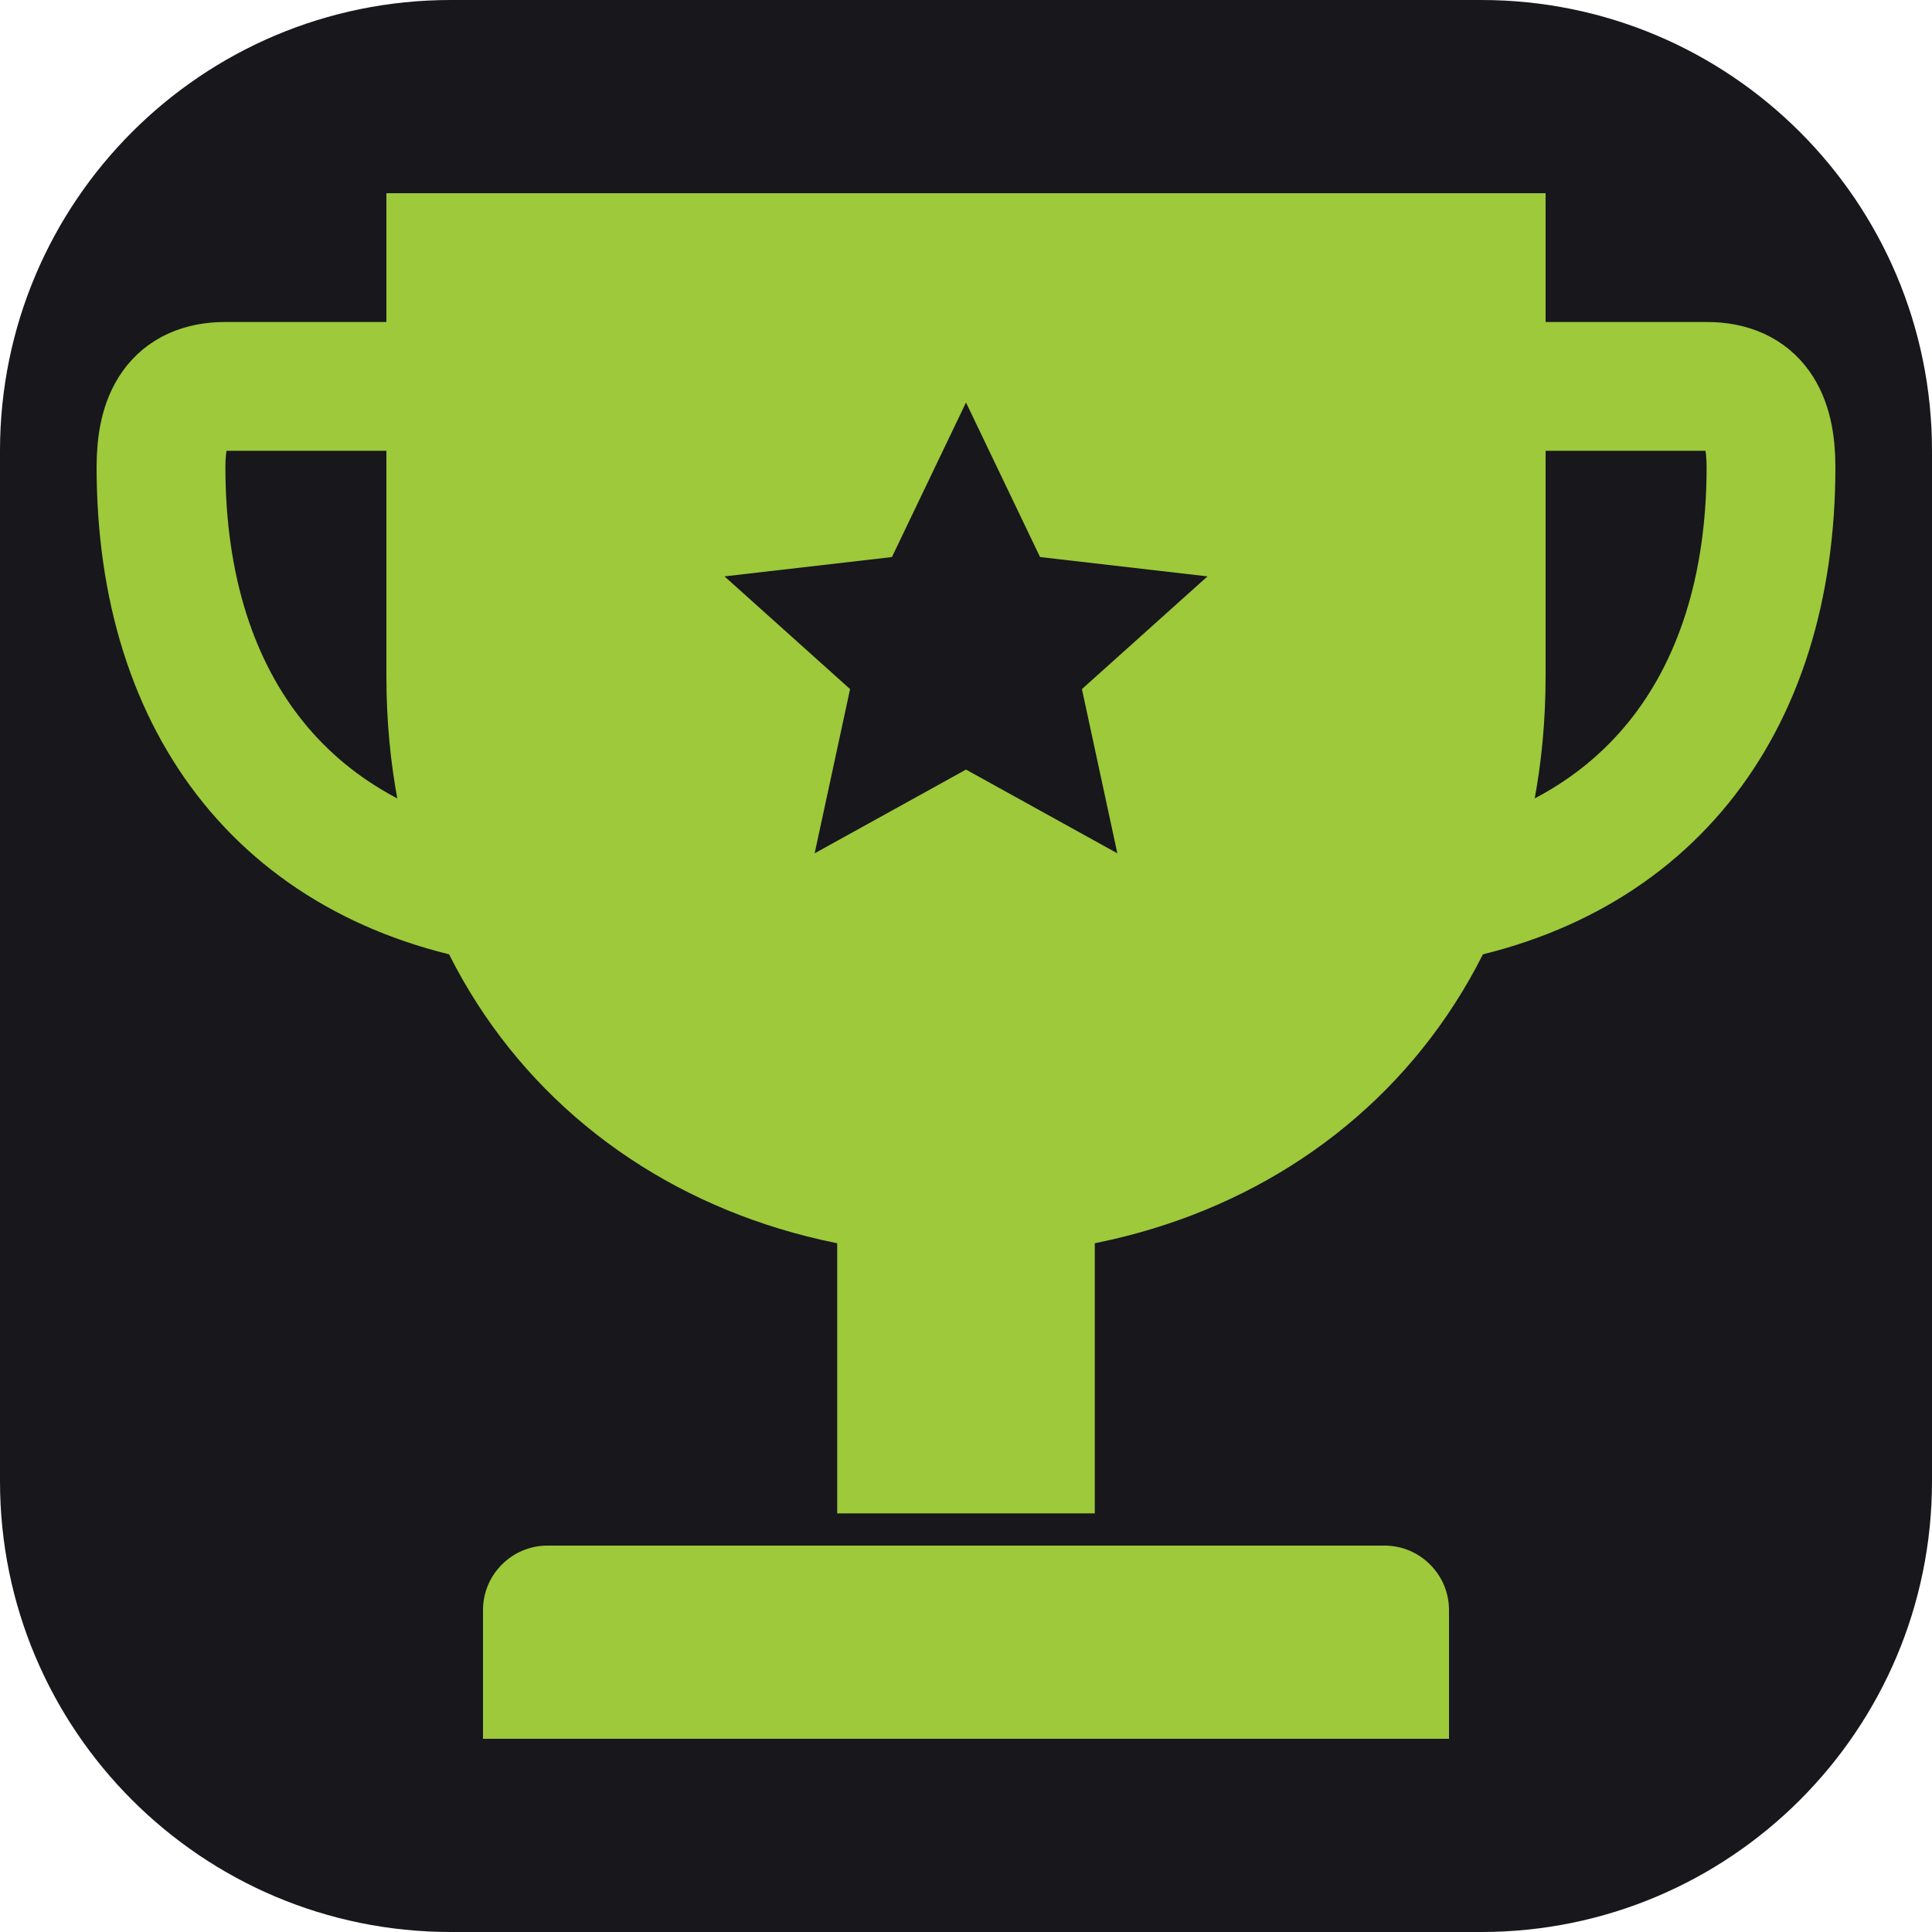
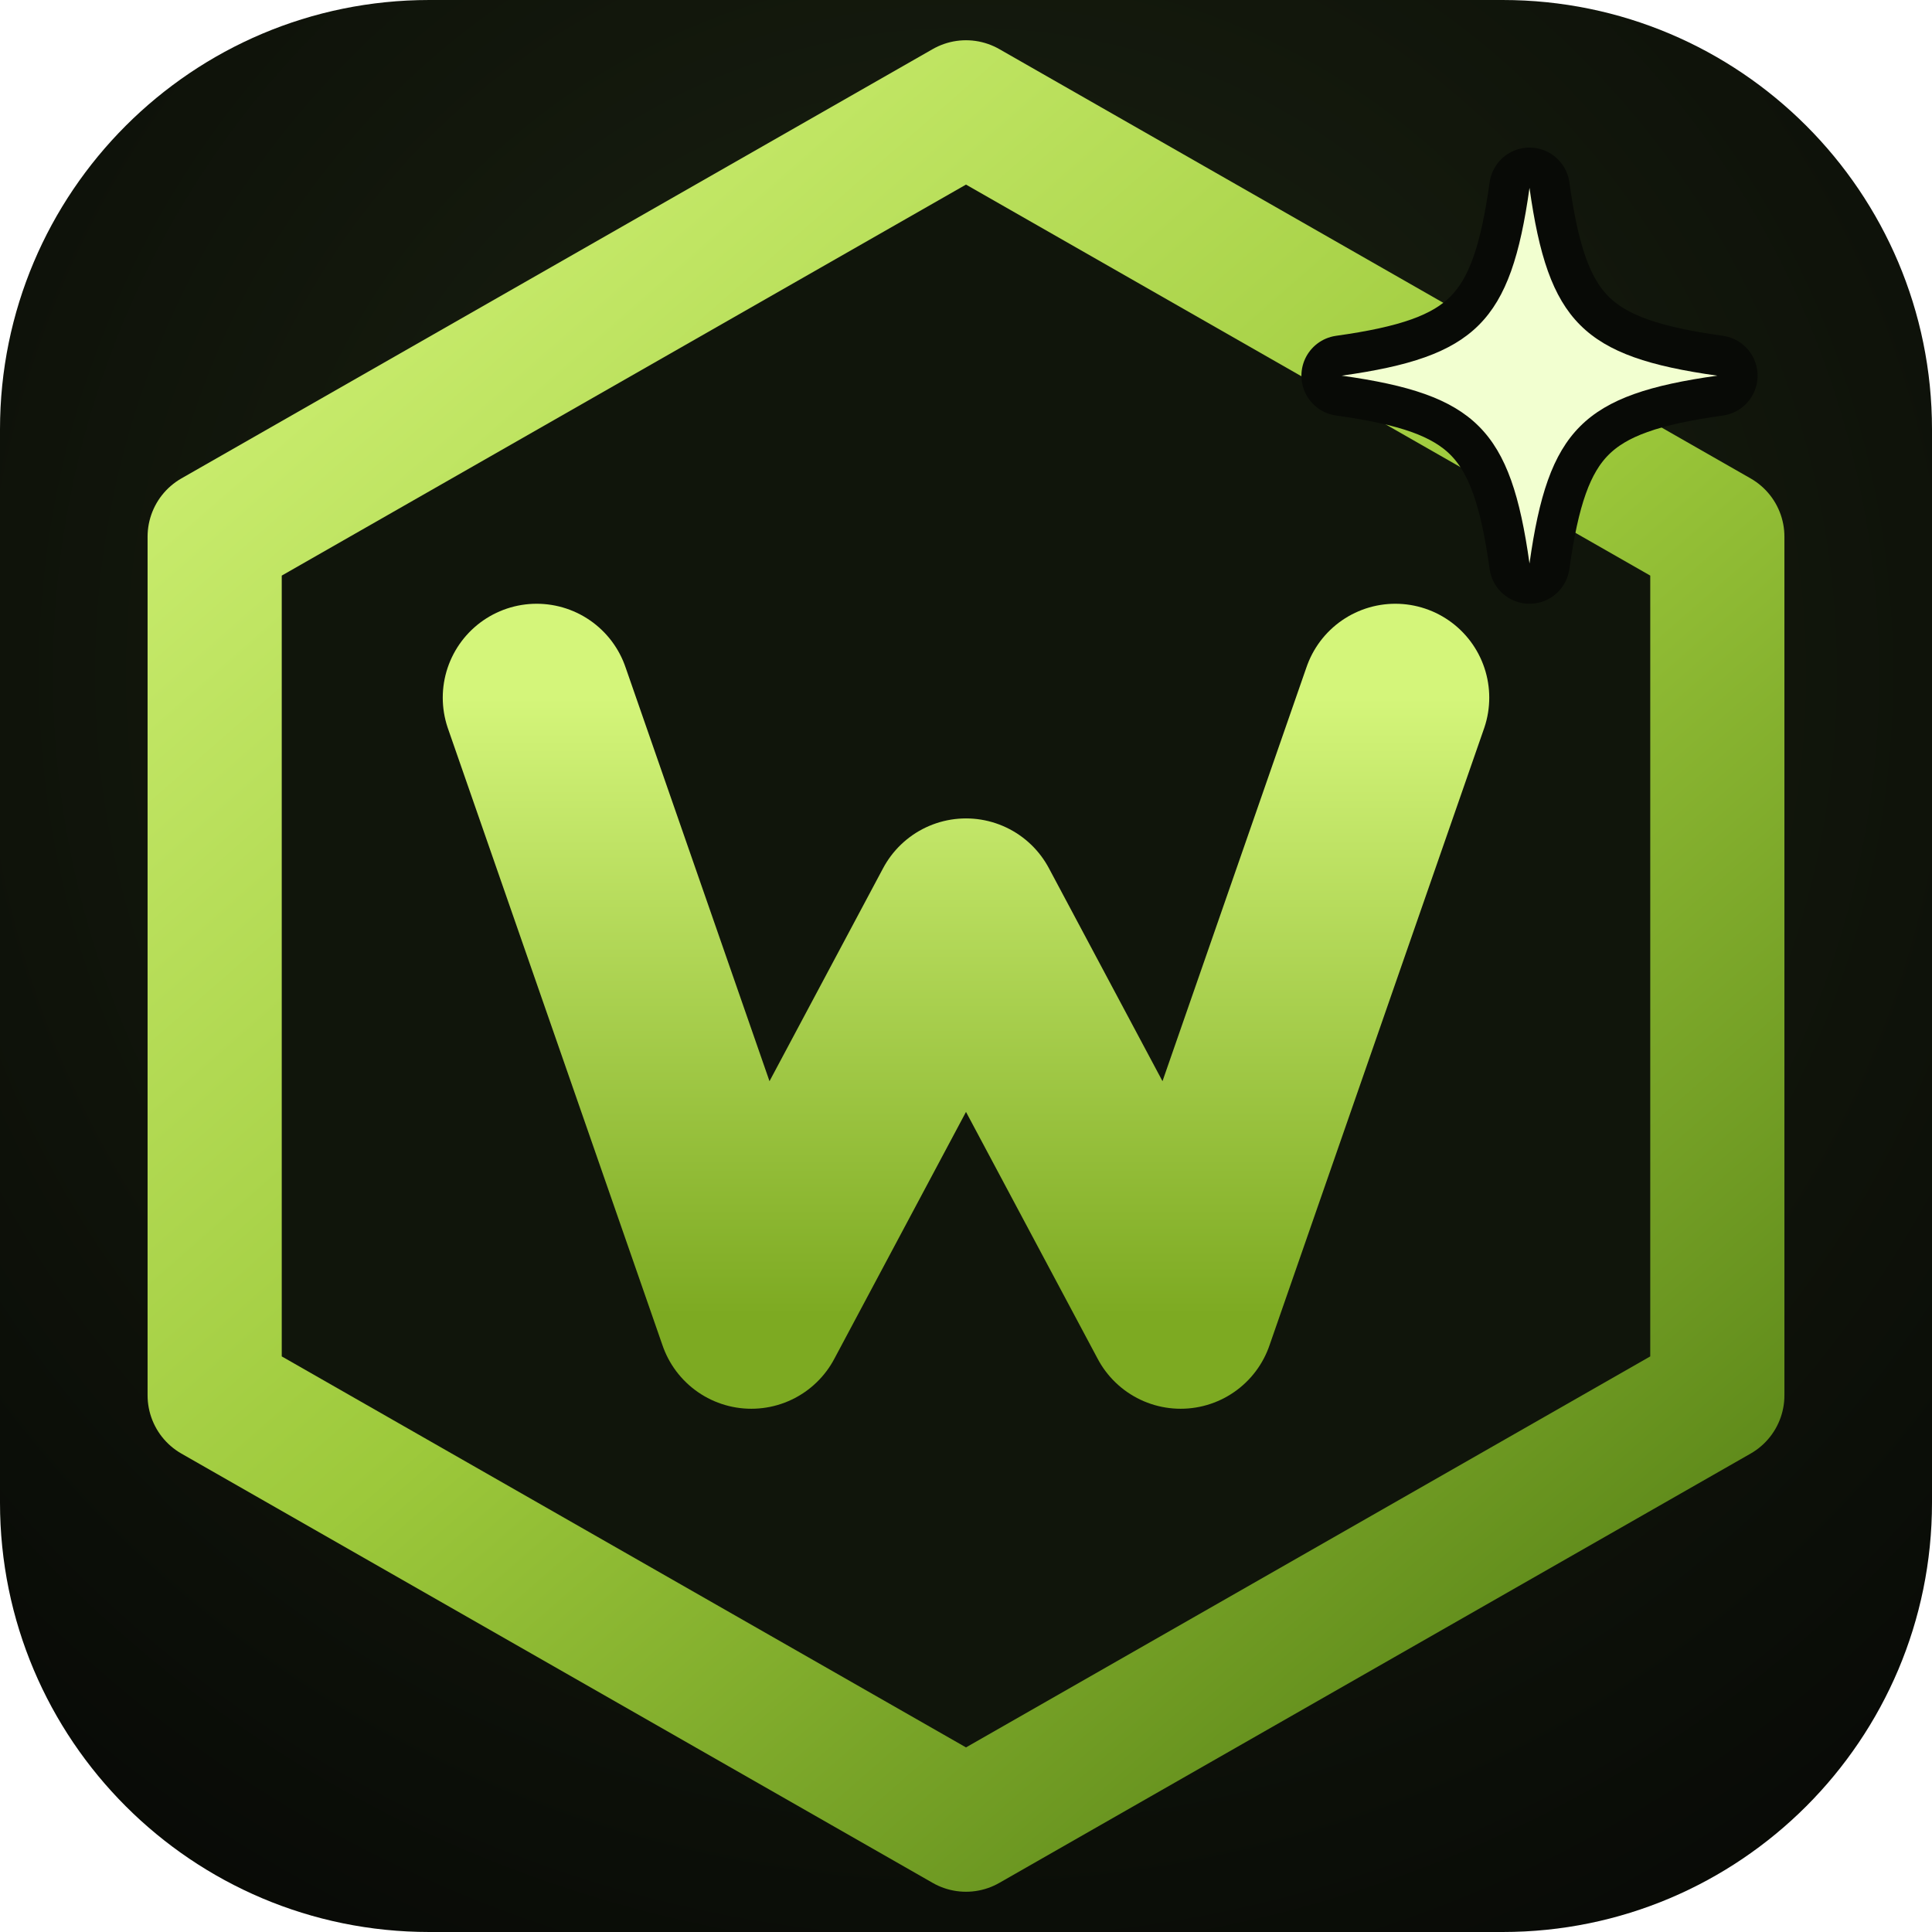
- <svg xmlns="http://www.w3.org/2000/svg" viewBox="24 24 60 60">
-   <rect x="24" y="24" width="60" height="60" rx="14" fill="#17171C" />
-   <path d="M38,36 H31 C29.5,36 29,37 29,38.5 C29,46 33,51 40,52 M70,36 H77 C78.5,36 79,37 79,38.5 C79,46 75,51 68,52" fill="none" stroke="#9DC93B" stroke-width="4" stroke-linecap="round" />
-   <path fill="#9DC93B" d="M36,30 H72 V45 C72,56 64,63 54,63 C44,63 36,56 36,45 Z M50,62 H58 V71 H50 Z M41,72 H67 C68.1,72 69,72.9 69,74 V78 H39 V74 C39,72.9 39.9,72 41,72 Z" />
-   <path fill="#17171C" d="M54,36.5 L56.3,41.3 L61.5,41.9 L57.6,45.4 L58.7,50.5 L54,47.9 L49.3,50.5 L50.4,45.4 L46.5,41.9 L51.7,41.3 Z" />
+ <svg xmlns="http://www.w3.org/2000/svg" viewBox="18 18 72 72">
+   <defs>
+     <radialGradient id="bg" cx="50%" cy="35%" r="75%">
+       <stop offset="0" stop-color="#1C2412" />
+       <stop offset="1" stop-color="#080A06" />
+     </radialGradient>
+     <linearGradient id="ring" x1="26" y1="22" x2="82" y2="86" gradientUnits="userSpaceOnUse">
+       <stop offset="0" stop-color="#D4F57A" />
+       <stop offset=".5" stop-color="#9DC93B" />
+       <stop offset="1" stop-color="#4F7A12" />
+     </linearGradient>
+     <linearGradient id="w" x1="54" y1="44" x2="54" y2="67" gradientUnits="userSpaceOnUse">
+       <stop offset="0" stop-color="#D4F57A" />
+       <stop offset="1" stop-color="#7DAA22" />
+     </linearGradient>
+   </defs>
+   <rect x="18" y="18" width="72" height="72" rx="16" fill="url(#bg)" />
+   <path d="M54,22 L82,38 V70 L54,86 L26,70 V38 Z" fill="#10150B" stroke="url(#ring)" stroke-width="5" stroke-linejoin="round" />
+   <path d="M38,44 L46,67 L54,52 L62,67 L70,44" fill="none" stroke="url(#w)" stroke-width="7" stroke-linecap="round" stroke-linejoin="round" />
+   <path d="M75,25 C75.7,30 77,31.3 82,32 C77,32.7 75.7,34 75,39 C74.3,34 73,32.7 68,32 C73,31.3 74.3,30 75,25 Z" fill="#F2FFD0" stroke="#080A06" stroke-width="3" stroke-linejoin="round" paint-order="stroke" />
</svg>
